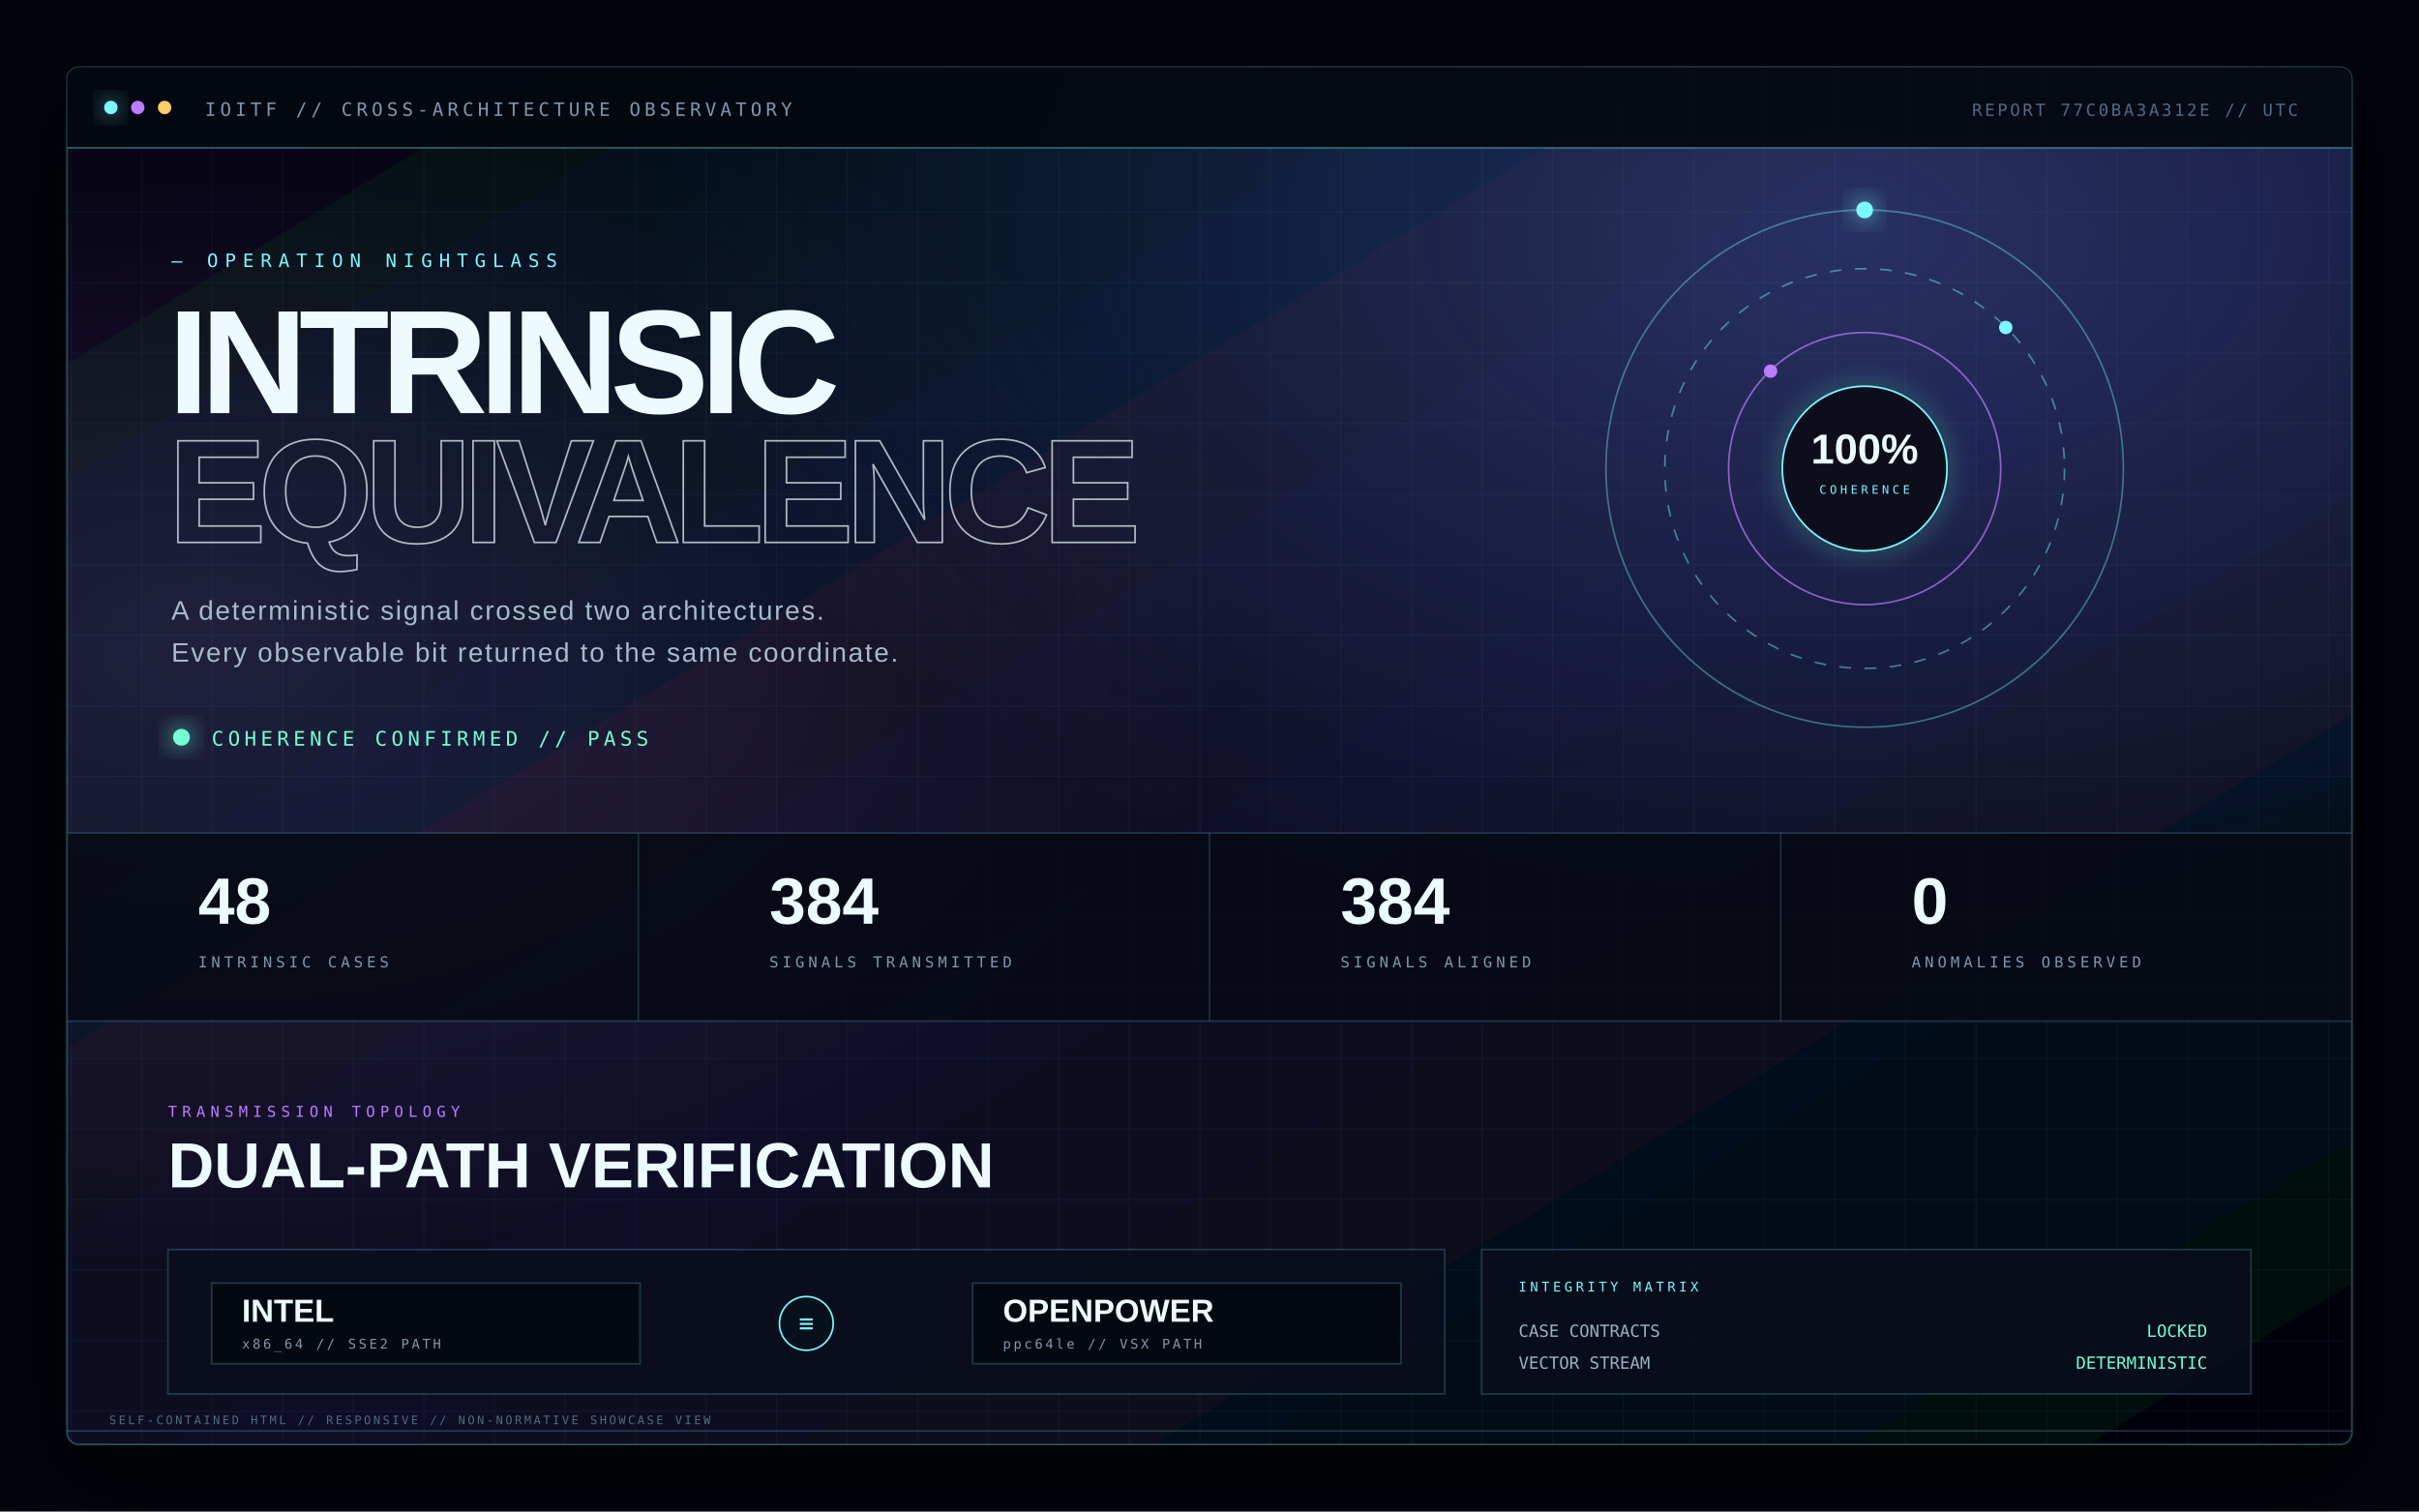
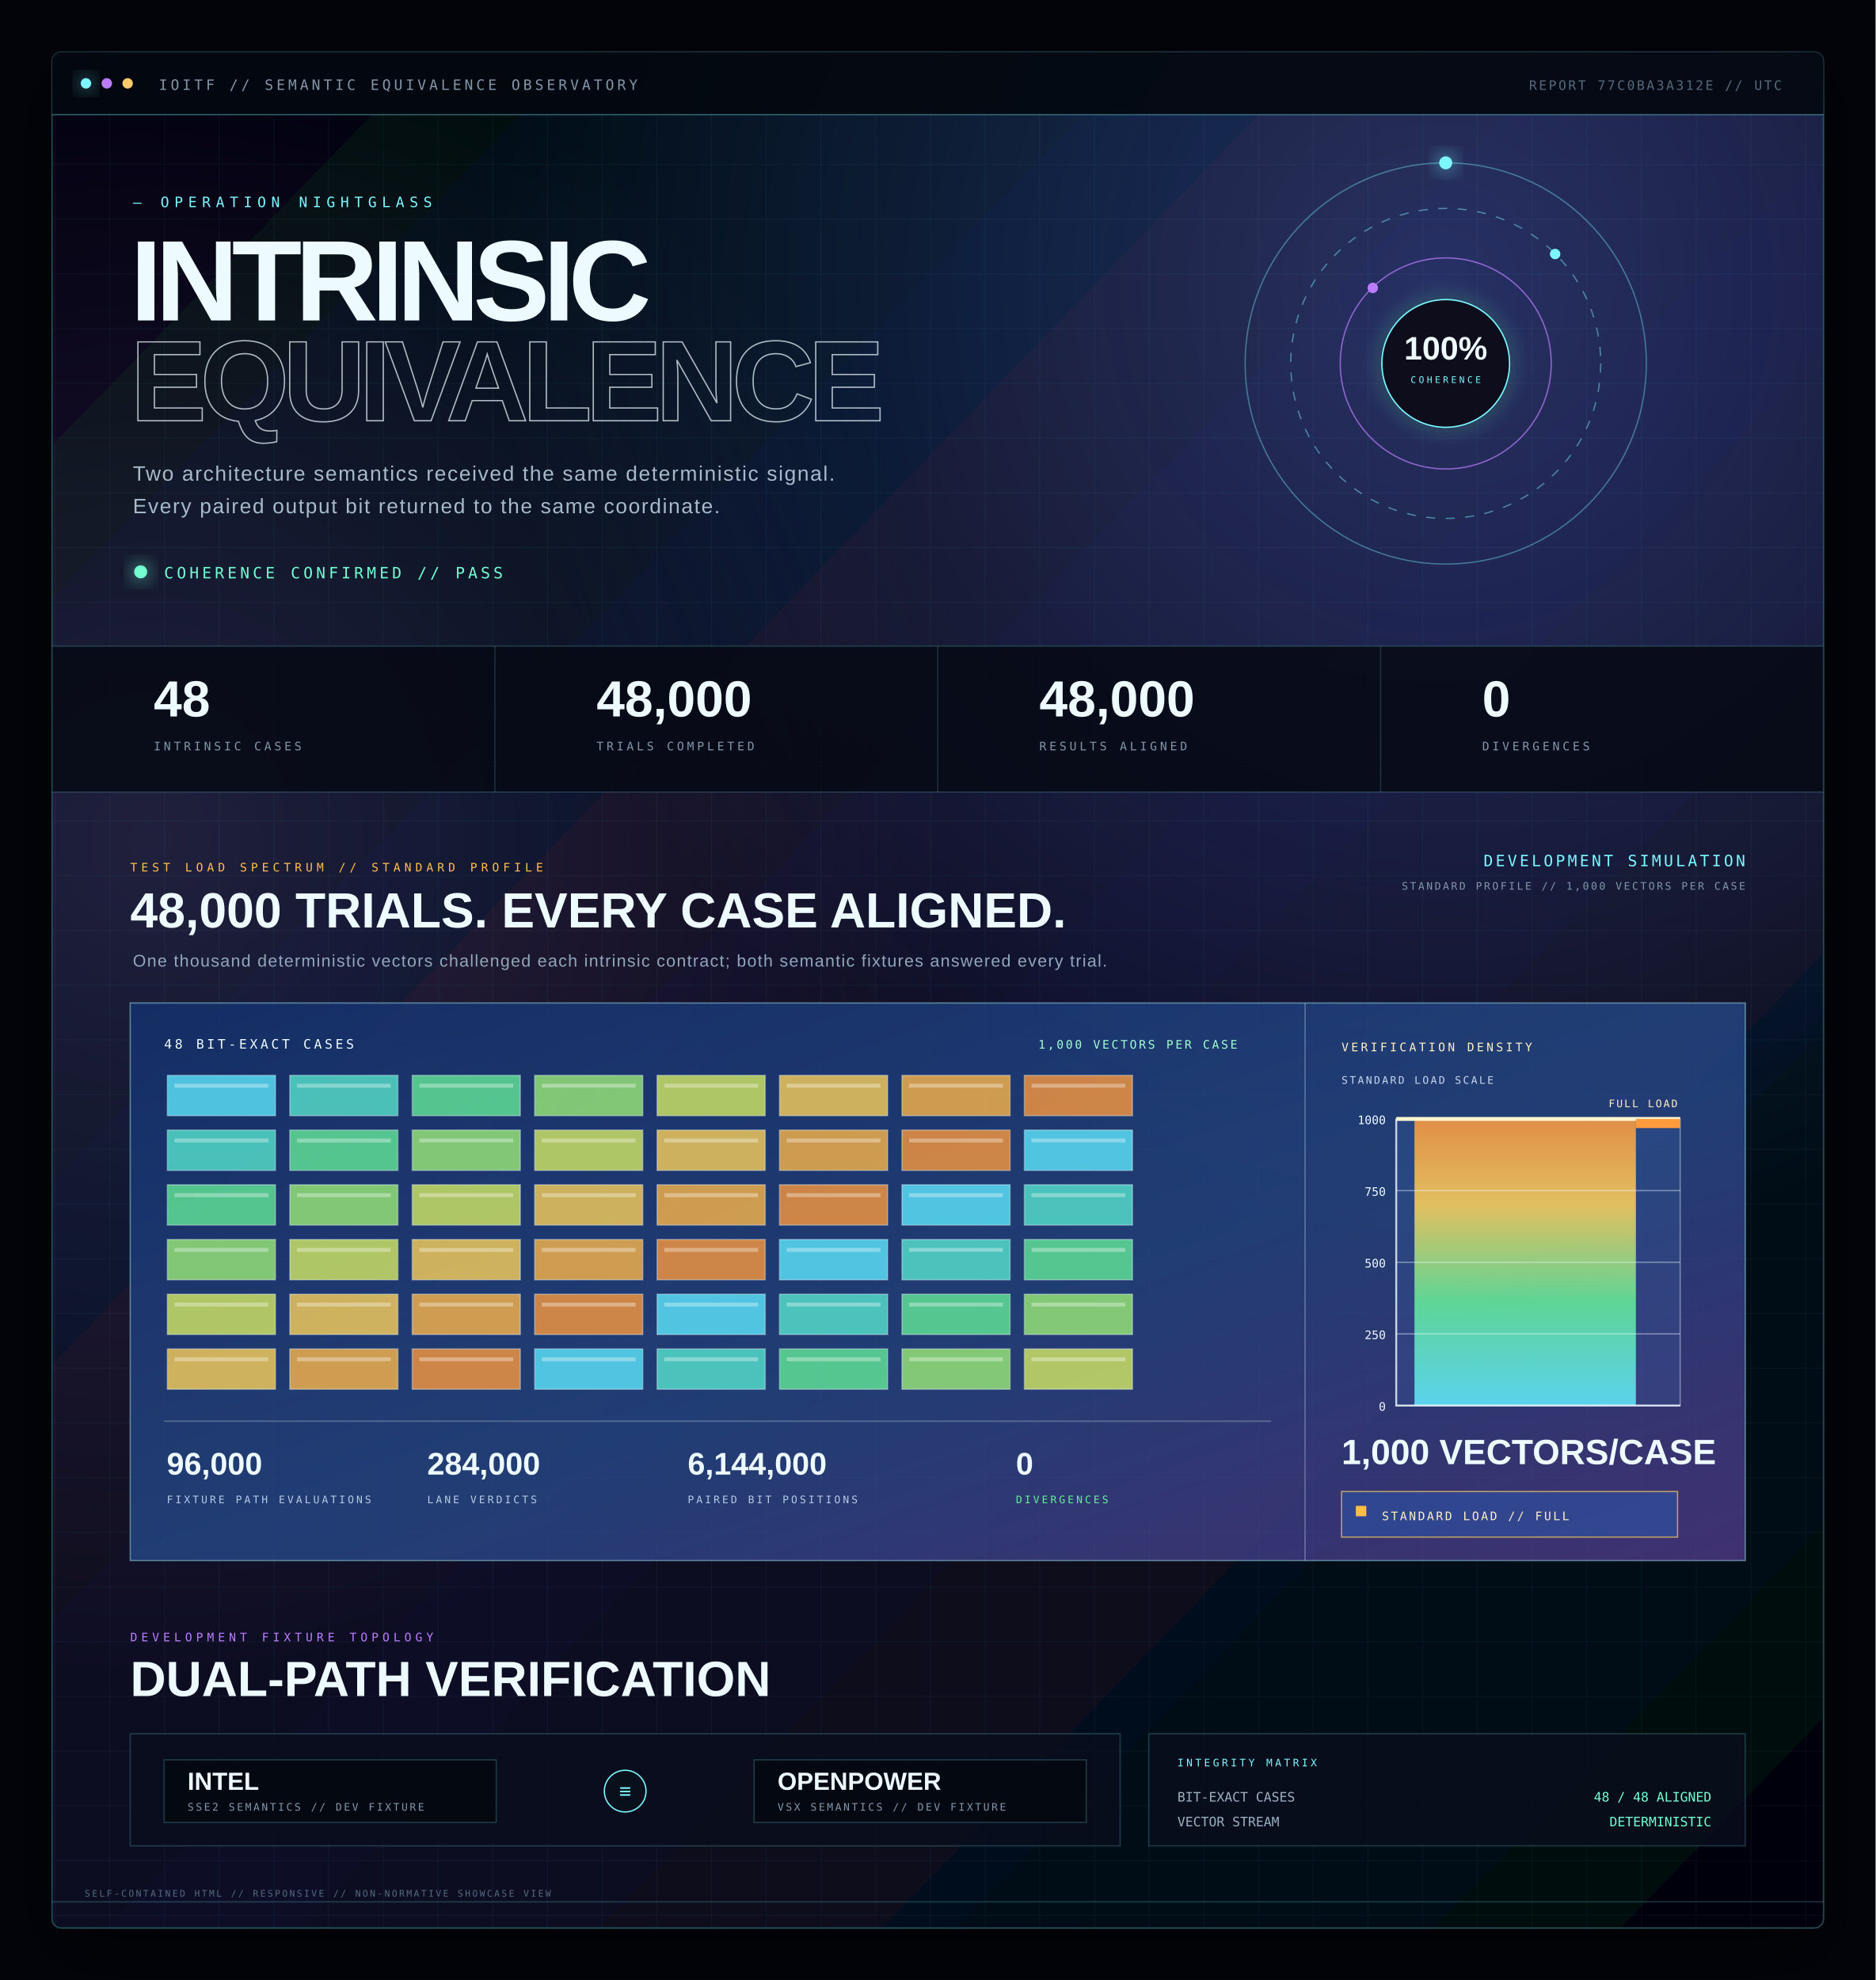
- <svg xmlns="http://www.w3.org/2000/svg" width="1440" height="900" viewBox="0 0 1440 900" role="img" aria-labelledby="title description">
+ <svg xmlns="http://www.w3.org/2000/svg" width="1440" height="1520" viewBox="0 0 1440 1520" role="img" aria-labelledby="title description">
  <defs>
    <linearGradient id="background" x1="0" y1="0" x2="1" y2="1">
      <stop offset="0" stop-color="#02040a" />
      <stop offset="0.55" stop-color="#091126" />
      <stop offset="1" stop-color="#03050b" />
    </linearGradient>
    <radialGradient id="blue-glow" cx="78%" cy="12%" r="53%">
      <stop offset="0" stop-color="#6685ff" stop-opacity="0.3" />
      <stop offset="1" stop-color="#6685ff" stop-opacity="0" />
    </radialGradient>
    <radialGradient id="violet-glow" cx="6%" cy="42%" r="45%">
      <stop offset="0" stop-color="#bc7cff" stop-opacity="0.17" />
      <stop offset="1" stop-color="#bc7cff" stop-opacity="0" />
    </radialGradient>
    <linearGradient id="beam" x1="0" y1="0" x2="1" y2="0">
      <stop offset="0" stop-color="#6685ff" />
      <stop offset="0.5" stop-color="#7cf7ff" />
      <stop offset="1" stop-color="#bc7cff" />
+     </linearGradient>
+     <linearGradient id="load-spectrum" x1="0" y1="1" x2="0" y2="0">
+       <stop offset="0" stop-color="#62eaff" />
+       <stop offset="0.36" stop-color="#65ed9a" />
+       <stop offset="0.7" stop-color="#ffd35a" />
+       <stop offset="1" stop-color="#ff9a3d" />
+     </linearGradient>
+     <linearGradient id="load-panel" x1="0" y1="0" x2="1" y2="1">
+       <stop offset="0" stop-color="#102b62" stop-opacity="0.88" />
+       <stop offset="0.55" stop-color="#234785" stop-opacity="0.76" />
+       <stop offset="1" stop-color="#58388d" stop-opacity="0.72" />
    </linearGradient>
    <pattern id="grid" width="42" height="42" patternUnits="userSpaceOnUse">
      <path d="M42 0H0V42" fill="none" stroke="#7cf7ff" stroke-opacity="0.055" />
    </pattern>
    <filter id="cyan-shadow" x="-80%" y="-80%" width="260%" height="260%">
      <feGaussianBlur stdDeviation="7" result="blur" />
      <feMerge>
        <feMergeNode in="blur" />
        <feMergeNode in="SourceGraphic" />
      </feMerge>
    </filter>
    <filter id="soft-shadow" x="-30%" y="-30%" width="160%" height="160%">
      <feDropShadow dx="0" dy="18" stdDeviation="26" flood-color="#000" flood-opacity="0.6" />
    </filter>
+     <symbol id="case-tile" viewBox="0 0 84 32">
+       <rect x="0.5" y="0.5" width="83" height="31" fill="currentColor" fill-opacity="0.78" stroke="#ecfbff" stroke-opacity="0.36" />
+       <rect x="6" y="7" width="72" height="3" fill="#ffffff" fill-opacity="0.34" />
+     </symbol>
    <clipPath id="window">
-       <rect x="40" y="40" width="1360" height="820" rx="7" />
+       <rect x="40" y="40" width="1360" height="1440" rx="7" />
    </clipPath>
  </defs>
-   <rect width="1440" height="900" fill="#02040a" />
+   <rect width="1440" height="1520" fill="#02040a" />
  <g filter="url(#soft-shadow)">
-     <rect x="40" y="40" width="1360" height="820" rx="7" fill="url(#background)" stroke="#7cf7ff" stroke-opacity="0.24" />
+     <rect x="40" y="40" width="1360" height="1440" rx="7" fill="url(#background)" stroke="#7cf7ff" stroke-opacity="0.24" />
  </g>
  <g clip-path="url(#window)">
-     <rect x="40" y="40" width="1360" height="820" fill="url(#blue-glow)" />
-     <rect x="40" y="40" width="1360" height="820" fill="url(#violet-glow)" />
-     <rect x="40" y="40" width="1360" height="820" fill="url(#grid)" />
+     <rect x="40" y="40" width="1360" height="1440" fill="url(#blue-glow)" />
+     <rect x="40" y="40" width="1360" height="1440" fill="url(#violet-glow)" />
+     <rect x="40" y="40" width="1360" height="1440" fill="url(#grid)" />
    <rect x="40" y="40" width="1360" height="48" fill="#040810" fill-opacity="0.92" />
    <path d="M40 88H1400" stroke="#7cf7ff" stroke-opacity="0.36" />
    <circle cx="66" cy="64" r="4" fill="#7cf7ff" filter="url(#cyan-shadow)" />
    <circle cx="82" cy="64" r="4" fill="#bc7cff" />
    <circle cx="98" cy="64" r="4" fill="#ffcb6b" />
-     <text x="122" y="69" fill="#8296aa" font-family="monospace" font-size="11" letter-spacing="2.4">IOITF // CROSS-ARCHITECTURE OBSERVATORY</text>
+     <text x="122" y="69" fill="#8296aa" font-family="monospace" font-size="11" letter-spacing="2.4">IOITF // SEMANTIC EQUIVALENCE OBSERVATORY</text>
    <text x="1368" y="69" text-anchor="end" fill="#53697d" font-family="monospace" font-size="10" letter-spacing="1.5">REPORT 77C0BA3A312E // UTC</text>
    <text x="102" y="159" fill="#7cf7ff" font-family="monospace" font-size="11" letter-spacing="4">—  OPERATION NIGHTGLASS</text>
    <text x="100" y="246" fill="#edfaff" font-family="Arial, sans-serif" font-size="88" font-weight="800" letter-spacing="-5">INTRINSIC</text>
    <text x="100" y="323" fill="none" stroke="#edfaff" stroke-opacity="0.72" font-family="Arial, sans-serif" font-size="88" font-weight="800" letter-spacing="-5">EQUIVALENCE</text>
-     <text x="102" y="369" fill="#a7bacb" font-family="Arial, sans-serif" font-size="16" letter-spacing="1">A deterministic signal crossed two architectures.</text>
-     <text x="102" y="394" fill="#a7bacb" font-family="Arial, sans-serif" font-size="16" letter-spacing="1">Every observable bit returned to the same coordinate.</text>
+     <text x="102" y="369" fill="#a7bacb" font-family="Arial, sans-serif" font-size="16" letter-spacing="1">Two architecture semantics received the same deterministic signal.</text>
+     <text x="102" y="394" fill="#a7bacb" font-family="Arial, sans-serif" font-size="16" letter-spacing="1">Every paired output bit returned to the same coordinate.</text>
    <circle cx="108" cy="439" r="5" fill="#73ffd2" filter="url(#cyan-shadow)" />
    <text x="126" y="444" fill="#73ffd2" font-family="monospace" font-size="12" letter-spacing="2.5">COHERENCE CONFIRMED // PASS</text>
    <g transform="translate(1110 279)">
      <circle r="154" fill="none" stroke="#7cf7ff" stroke-opacity="0.38" />
      <circle r="119" fill="none" stroke="#7cf7ff" stroke-opacity="0.45" stroke-dasharray="7 8" />
      <circle r="81" fill="none" stroke="#bc7cff" stroke-opacity="0.7" />
      <circle r="49" fill="#07101c" stroke="#7cf7ff" filter="url(#cyan-shadow)" />
      <circle cy="-154" r="5" fill="#7cf7ff" filter="url(#cyan-shadow)" />
      <circle cx="84" cy="-84" r="4" fill="#7cf7ff" />
      <circle cx="-56" cy="-58" r="4" fill="#bc7cff" />
      <g>
        <text y="-3" text-anchor="middle" fill="#edfaff" font-family="Arial, sans-serif" font-size="25" font-weight="700">100%</text>
        <text y="15" text-anchor="middle" fill="#7cf7ff" font-family="monospace" font-size="7" letter-spacing="2">COHERENCE</text>
      </g>
    </g>
    <g transform="translate(40 496)">
      <rect width="1360" height="112" fill="#060a14" fill-opacity="0.86" stroke="#7cf7ff" stroke-opacity="0.18" />
      <path d="M340 0V112M680 0V112M1020 0V112" stroke="#7cf7ff" stroke-opacity="0.16" />
      <g font-family="Arial, sans-serif">
        <text x="78" y="54" fill="#edfaff" font-size="39" font-weight="700">48</text>
        <text x="78" y="80" fill="#8296aa" font-family="monospace" font-size="9" letter-spacing="2.3">INTRINSIC CASES</text>
-         <text x="418" y="54" fill="#edfaff" font-size="39" font-weight="700">384</text>
-         <text x="418" y="80" fill="#8296aa" font-family="monospace" font-size="9" letter-spacing="2.3">SIGNALS TRANSMITTED</text>
-         <text x="758" y="54" fill="#edfaff" font-size="39" font-weight="700">384</text>
-         <text x="758" y="80" fill="#8296aa" font-family="monospace" font-size="9" letter-spacing="2.3">SIGNALS ALIGNED</text>
+         <text x="418" y="54" fill="#edfaff" font-size="39" font-weight="700">48,000</text>
+         <text x="418" y="80" fill="#8296aa" font-family="monospace" font-size="9" letter-spacing="2.3">TRIALS COMPLETED</text>
+         <text x="758" y="54" fill="#edfaff" font-size="39" font-weight="700">48,000</text>
+         <text x="758" y="80" fill="#8296aa" font-family="monospace" font-size="9" letter-spacing="2.3">RESULTS ALIGNED</text>
        <text x="1098" y="54" fill="#edfaff" font-size="39" font-weight="700">0</text>
-         <text x="1098" y="80" fill="#8296aa" font-family="monospace" font-size="9" letter-spacing="2.3">ANOMALIES OBSERVED</text>
-       </g>
-     </g>
-     <text x="100" y="665" fill="#bc7cff" font-family="monospace" font-size="9" letter-spacing="3">TRANSMISSION TOPOLOGY</text>
-     <text x="100" y="707" fill="#edfaff" font-family="Arial, sans-serif" font-size="38" font-weight="750">DUAL-PATH VERIFICATION</text>
-     <g transform="translate(100 744)">
+         <text x="1098" y="80" fill="#8296aa" font-family="monospace" font-size="9" letter-spacing="2.3">DIVERGENCES</text>
+       </g>
+     </g>
+     <text x="100" y="669" fill="#ffbd4a" font-family="monospace" font-size="9" letter-spacing="3">TEST LOAD SPECTRUM // STANDARD PROFILE</text>
+     <text x="1340" y="665" text-anchor="end" fill="#7cf7ff" font-family="monospace" font-size="12" letter-spacing="2">DEVELOPMENT SIMULATION</text>
+     <text x="1340" y="683" text-anchor="end" fill="#8296aa" font-family="monospace" font-size="8" letter-spacing="1.5">STANDARD PROFILE // 1,000 VECTORS PER CASE</text>
+     <text x="100" y="712" fill="#edfaff" font-family="Arial, sans-serif" font-size="38" font-weight="750">48,000 TRIALS. EVERY CASE ALIGNED.</text>
+     <text x="102" y="742" fill="#91a7b9" font-family="Arial, sans-serif" font-size="13" letter-spacing="0.8">One thousand deterministic vectors challenged each intrinsic contract; both semantic fixtures answered every trial.</text>
+     <g transform="translate(100 770)">
+       <rect width="1240" height="428" fill="url(#load-panel)" stroke="#a7efff" stroke-opacity="0.48" />
+       <rect x="1" y="1" width="1238" height="426" fill="#6d8dff" fill-opacity="0.045" />
+       <path d="M902 0V428" stroke="#d7eaff" stroke-opacity="0.32" />
+       <text x="26" y="35" fill="#ecfbff" font-family="monospace" font-size="10" letter-spacing="2.2">48 BIT-EXACT CASES</text>
+       <text x="850" y="35" text-anchor="end" fill="#9fffd2" font-family="monospace" font-size="9" letter-spacing="1.6">1,000 VECTORS PER CASE</text>
+       <g transform="translate(28 55)">
+         <use href="#case-tile" color="#5eeaff" x="0" y="0" width="84" height="32" />
+         <use href="#case-tile" color="#57e8cf" x="94" y="0" width="84" height="32" />
+         <use href="#case-tile" color="#65ed9a" x="188" y="0" width="84" height="32" />
+         <use href="#case-tile" color="#9eef79" x="282" y="0" width="84" height="32" />
+         <use href="#case-tile" color="#d8ee64" x="376" y="0" width="84" height="32" />
+         <use href="#case-tile" color="#ffd35a" x="470" y="0" width="84" height="32" />
+         <use href="#case-tile" color="#ffb949" x="564" y="0" width="84" height="32" />
+         <use href="#case-tile" color="#ff9a3d" x="658" y="0" width="84" height="32" />
+         <use href="#case-tile" color="#57e8cf" x="0" y="42" width="84" height="32" />
+         <use href="#case-tile" color="#65ed9a" x="94" y="42" width="84" height="32" />
+         <use href="#case-tile" color="#9eef79" x="188" y="42" width="84" height="32" />
+         <use href="#case-tile" color="#d8ee64" x="282" y="42" width="84" height="32" />
+         <use href="#case-tile" color="#ffd35a" x="376" y="42" width="84" height="32" />
+         <use href="#case-tile" color="#ffb949" x="470" y="42" width="84" height="32" />
+         <use href="#case-tile" color="#ff9a3d" x="564" y="42" width="84" height="32" />
+         <use href="#case-tile" color="#5eeaff" x="658" y="42" width="84" height="32" />
+         <use href="#case-tile" color="#65ed9a" x="0" y="84" width="84" height="32" />
+         <use href="#case-tile" color="#9eef79" x="94" y="84" width="84" height="32" />
+         <use href="#case-tile" color="#d8ee64" x="188" y="84" width="84" height="32" />
+         <use href="#case-tile" color="#ffd35a" x="282" y="84" width="84" height="32" />
+         <use href="#case-tile" color="#ffb949" x="376" y="84" width="84" height="32" />
+         <use href="#case-tile" color="#ff9a3d" x="470" y="84" width="84" height="32" />
+         <use href="#case-tile" color="#5eeaff" x="564" y="84" width="84" height="32" />
+         <use href="#case-tile" color="#57e8cf" x="658" y="84" width="84" height="32" />
+         <use href="#case-tile" color="#9eef79" x="0" y="126" width="84" height="32" />
+         <use href="#case-tile" color="#d8ee64" x="94" y="126" width="84" height="32" />
+         <use href="#case-tile" color="#ffd35a" x="188" y="126" width="84" height="32" />
+         <use href="#case-tile" color="#ffb949" x="282" y="126" width="84" height="32" />
+         <use href="#case-tile" color="#ff9a3d" x="376" y="126" width="84" height="32" />
+         <use href="#case-tile" color="#5eeaff" x="470" y="126" width="84" height="32" />
+         <use href="#case-tile" color="#57e8cf" x="564" y="126" width="84" height="32" />
+         <use href="#case-tile" color="#65ed9a" x="658" y="126" width="84" height="32" />
+         <use href="#case-tile" color="#d8ee64" x="0" y="168" width="84" height="32" />
+         <use href="#case-tile" color="#ffd35a" x="94" y="168" width="84" height="32" />
+         <use href="#case-tile" color="#ffb949" x="188" y="168" width="84" height="32" />
+         <use href="#case-tile" color="#ff9a3d" x="282" y="168" width="84" height="32" />
+         <use href="#case-tile" color="#5eeaff" x="376" y="168" width="84" height="32" />
+         <use href="#case-tile" color="#57e8cf" x="470" y="168" width="84" height="32" />
+         <use href="#case-tile" color="#65ed9a" x="564" y="168" width="84" height="32" />
+         <use href="#case-tile" color="#9eef79" x="658" y="168" width="84" height="32" />
+         <use href="#case-tile" color="#ffd35a" x="0" y="210" width="84" height="32" />
+         <use href="#case-tile" color="#ffb949" x="94" y="210" width="84" height="32" />
+         <use href="#case-tile" color="#ff9a3d" x="188" y="210" width="84" height="32" />
+         <use href="#case-tile" color="#5eeaff" x="282" y="210" width="84" height="32" />
+         <use href="#case-tile" color="#57e8cf" x="376" y="210" width="84" height="32" />
+         <use href="#case-tile" color="#65ed9a" x="470" y="210" width="84" height="32" />
+         <use href="#case-tile" color="#9eef79" x="564" y="210" width="84" height="32" />
+         <use href="#case-tile" color="#d8ee64" x="658" y="210" width="84" height="32" />
+       </g>
+       <path d="M26 321H876" stroke="#eef8ff" stroke-opacity="0.28" />
+       <g font-family="Arial, sans-serif">
+         <text x="28" y="362" fill="#edfaff" font-size="24" font-weight="700">96,000</text>
+         <text x="28" y="384" fill="#b5cae4" font-family="monospace" font-size="8" letter-spacing="1.8">FIXTURE PATH EVALUATIONS</text>
+         <text x="228" y="362" fill="#edfaff" font-size="24" font-weight="700">284,000</text>
+         <text x="228" y="384" fill="#b5cae4" font-family="monospace" font-size="8" letter-spacing="1.8">LANE VERDICTS</text>
+         <text x="428" y="362" fill="#edfaff" font-size="24" font-weight="700">6,144,000</text>
+         <text x="428" y="384" fill="#b5cae4" font-family="monospace" font-size="8" letter-spacing="1.8">PAIRED BIT POSITIONS</text>
+         <text x="680" y="362" fill="#edfaff" font-size="24" font-weight="700">0</text>
+         <text x="680" y="384" fill="#65ed9a" font-family="monospace" font-size="8" letter-spacing="1.8">DIVERGENCES</text>
+       </g>
+       <g transform="translate(930 27)">
+         <text x="0" y="10" fill="#fff0c6" font-family="monospace" font-size="9" letter-spacing="2">VERIFICATION DENSITY</text>
+         <text x="0" y="35" fill="#c6d8ee" font-family="monospace" font-size="8" letter-spacing="1.4">STANDARD LOAD SCALE</text>
+         <g transform="translate(0 62)">
+           <rect x="42" y="0" width="218" height="220" fill="#436ab2" fill-opacity="0.22" stroke="#d9eaff" stroke-opacity="0.42" />
+           <rect x="56" y="0" width="170" height="220" fill="url(#load-spectrum)" fill-opacity="0.86" />
+           <path d="M42 0H260M42 55H260M42 110H260M42 165H260M42 220H260" stroke="#edf7ff" stroke-opacity="0.42" />
+           <path d="M42 0V220H260" fill="none" stroke="#edf7ff" stroke-width="1.5" stroke-opacity="0.72" />
+           <path d="M42 0H260" stroke="#fff4d0" stroke-width="3" />
+           <rect x="226" y="0" width="34" height="7" fill="#ff9a3d" />
+           <g fill="#ecf7ff" font-family="monospace" font-size="9" text-anchor="end">
+             <text x="34" y="4">1000</text>
+             <text x="34" y="59">750</text>
+             <text x="34" y="114">500</text>
+             <text x="34" y="169">250</text>
+             <text x="34" y="224">0</text>
+           </g>
+           <text x="258" y="-9" text-anchor="end" fill="#fff0c6" font-family="monospace" font-size="8" letter-spacing="1.2">FULL LOAD</text>
+         </g>
+         <text x="0" y="327" fill="#edfaff" font-family="Arial, sans-serif" font-size="27" font-weight="750">1,000 VECTORS/CASE</text>
+         <rect x="0" y="348" width="258" height="35" fill="#304f9d" fill-opacity="0.7" stroke="#ffcf62" stroke-opacity="0.65" />
+         <rect x="11" y="359" width="8" height="8" fill="#ffbd4a" />
+         <text x="31" y="370" fill="#fff0c6" font-family="monospace" font-size="9" letter-spacing="1.5">STANDARD LOAD // FULL</text>
+       </g>
+     </g>
+     <text x="100" y="1260" fill="#bc7cff" font-family="monospace" font-size="9" letter-spacing="3">DEVELOPMENT FIXTURE TOPOLOGY</text>
+     <text x="100" y="1302" fill="#edfaff" font-family="Arial, sans-serif" font-size="38" font-weight="750">DUAL-PATH VERIFICATION</text>
+     <g transform="translate(100 1331)">
      <rect width="760" height="86" fill="#090e1c" fill-opacity="0.82" stroke="#7cf7ff" stroke-opacity="0.2" />
      <rect x="26" y="20" width="255" height="48" fill="#040810" stroke="#7cf7ff" stroke-opacity="0.2" />
      <text x="44" y="43" fill="#edfaff" font-family="Arial, sans-serif" font-size="19" font-weight="700">INTEL</text>
-       <text x="44" y="59" fill="#8296aa" font-family="monospace" font-size="8" letter-spacing="1.5">x86_64 // SSE2 PATH</text>
+       <text x="44" y="59" fill="#8296aa" font-family="monospace" font-size="8" letter-spacing="1.5">SSE2 SEMANTICS // DEV FIXTURE</text>
      <path d="M301 44H459" stroke="url(#beam)" stroke-width="2" filter="url(#cyan-shadow)" />
      <circle cx="380" cy="44" r="16" fill="#08101b" stroke="#7cf7ff" />
      <text x="380" y="49" text-anchor="middle" fill="#7cf7ff" font-family="monospace" font-size="15">≡</text>
      <rect x="479" y="20" width="255" height="48" fill="#040810" stroke="#7cf7ff" stroke-opacity="0.2" />
      <text x="497" y="43" fill="#edfaff" font-family="Arial, sans-serif" font-size="19" font-weight="700">OPENPOWER</text>
-       <text x="497" y="59" fill="#8296aa" font-family="monospace" font-size="8" letter-spacing="1.5">ppc64le // VSX PATH</text>
-     </g>
-     <g transform="translate(882 744)">
+       <text x="497" y="59" fill="#8296aa" font-family="monospace" font-size="8" letter-spacing="1.5">VSX SEMANTICS // DEV FIXTURE</text>
+     </g>
+     <g transform="translate(882 1331)">
      <rect width="458" height="86" fill="#090e1c" fill-opacity="0.82" stroke="#7cf7ff" stroke-opacity="0.2" />
      <text x="22" y="25" fill="#7cf7ff" font-family="monospace" font-size="8" letter-spacing="2">INTEGRITY MATRIX</text>
-       <text x="22" y="52" fill="#9cb0c2" font-family="monospace" font-size="10">CASE CONTRACTS</text>
-       <text x="432" y="52" text-anchor="end" fill="#73ffd2" font-family="monospace" font-size="10">LOCKED</text>
+       <text x="22" y="52" fill="#9cb0c2" font-family="monospace" font-size="10">BIT-EXACT CASES</text>
+       <text x="432" y="52" text-anchor="end" fill="#73ffd2" font-family="monospace" font-size="10">48 / 48 ALIGNED</text>
      <text x="22" y="71" fill="#9cb0c2" font-family="monospace" font-size="10">VECTOR STREAM</text>
      <text x="432" y="71" text-anchor="end" fill="#73ffd2" font-family="monospace" font-size="10">DETERMINISTIC</text>
    </g>
-     <path d="M40 852H1400" stroke="#7cf7ff" stroke-opacity="0.2" />
-     <text x="65" y="848" fill="#53697d" font-family="monospace" font-size="7" letter-spacing="1.4">SELF-CONTAINED HTML // RESPONSIVE // NON-NORMATIVE SHOWCASE VIEW</text>
+     <path d="M40 1460H1400" stroke="#7cf7ff" stroke-opacity="0.2" />
+     <text x="65" y="1456" fill="#53697d" font-family="monospace" font-size="7" letter-spacing="1.4">SELF-CONTAINED HTML // RESPONSIVE // NON-NORMATIVE SHOWCASE VIEW</text>
  </g>
</svg>
